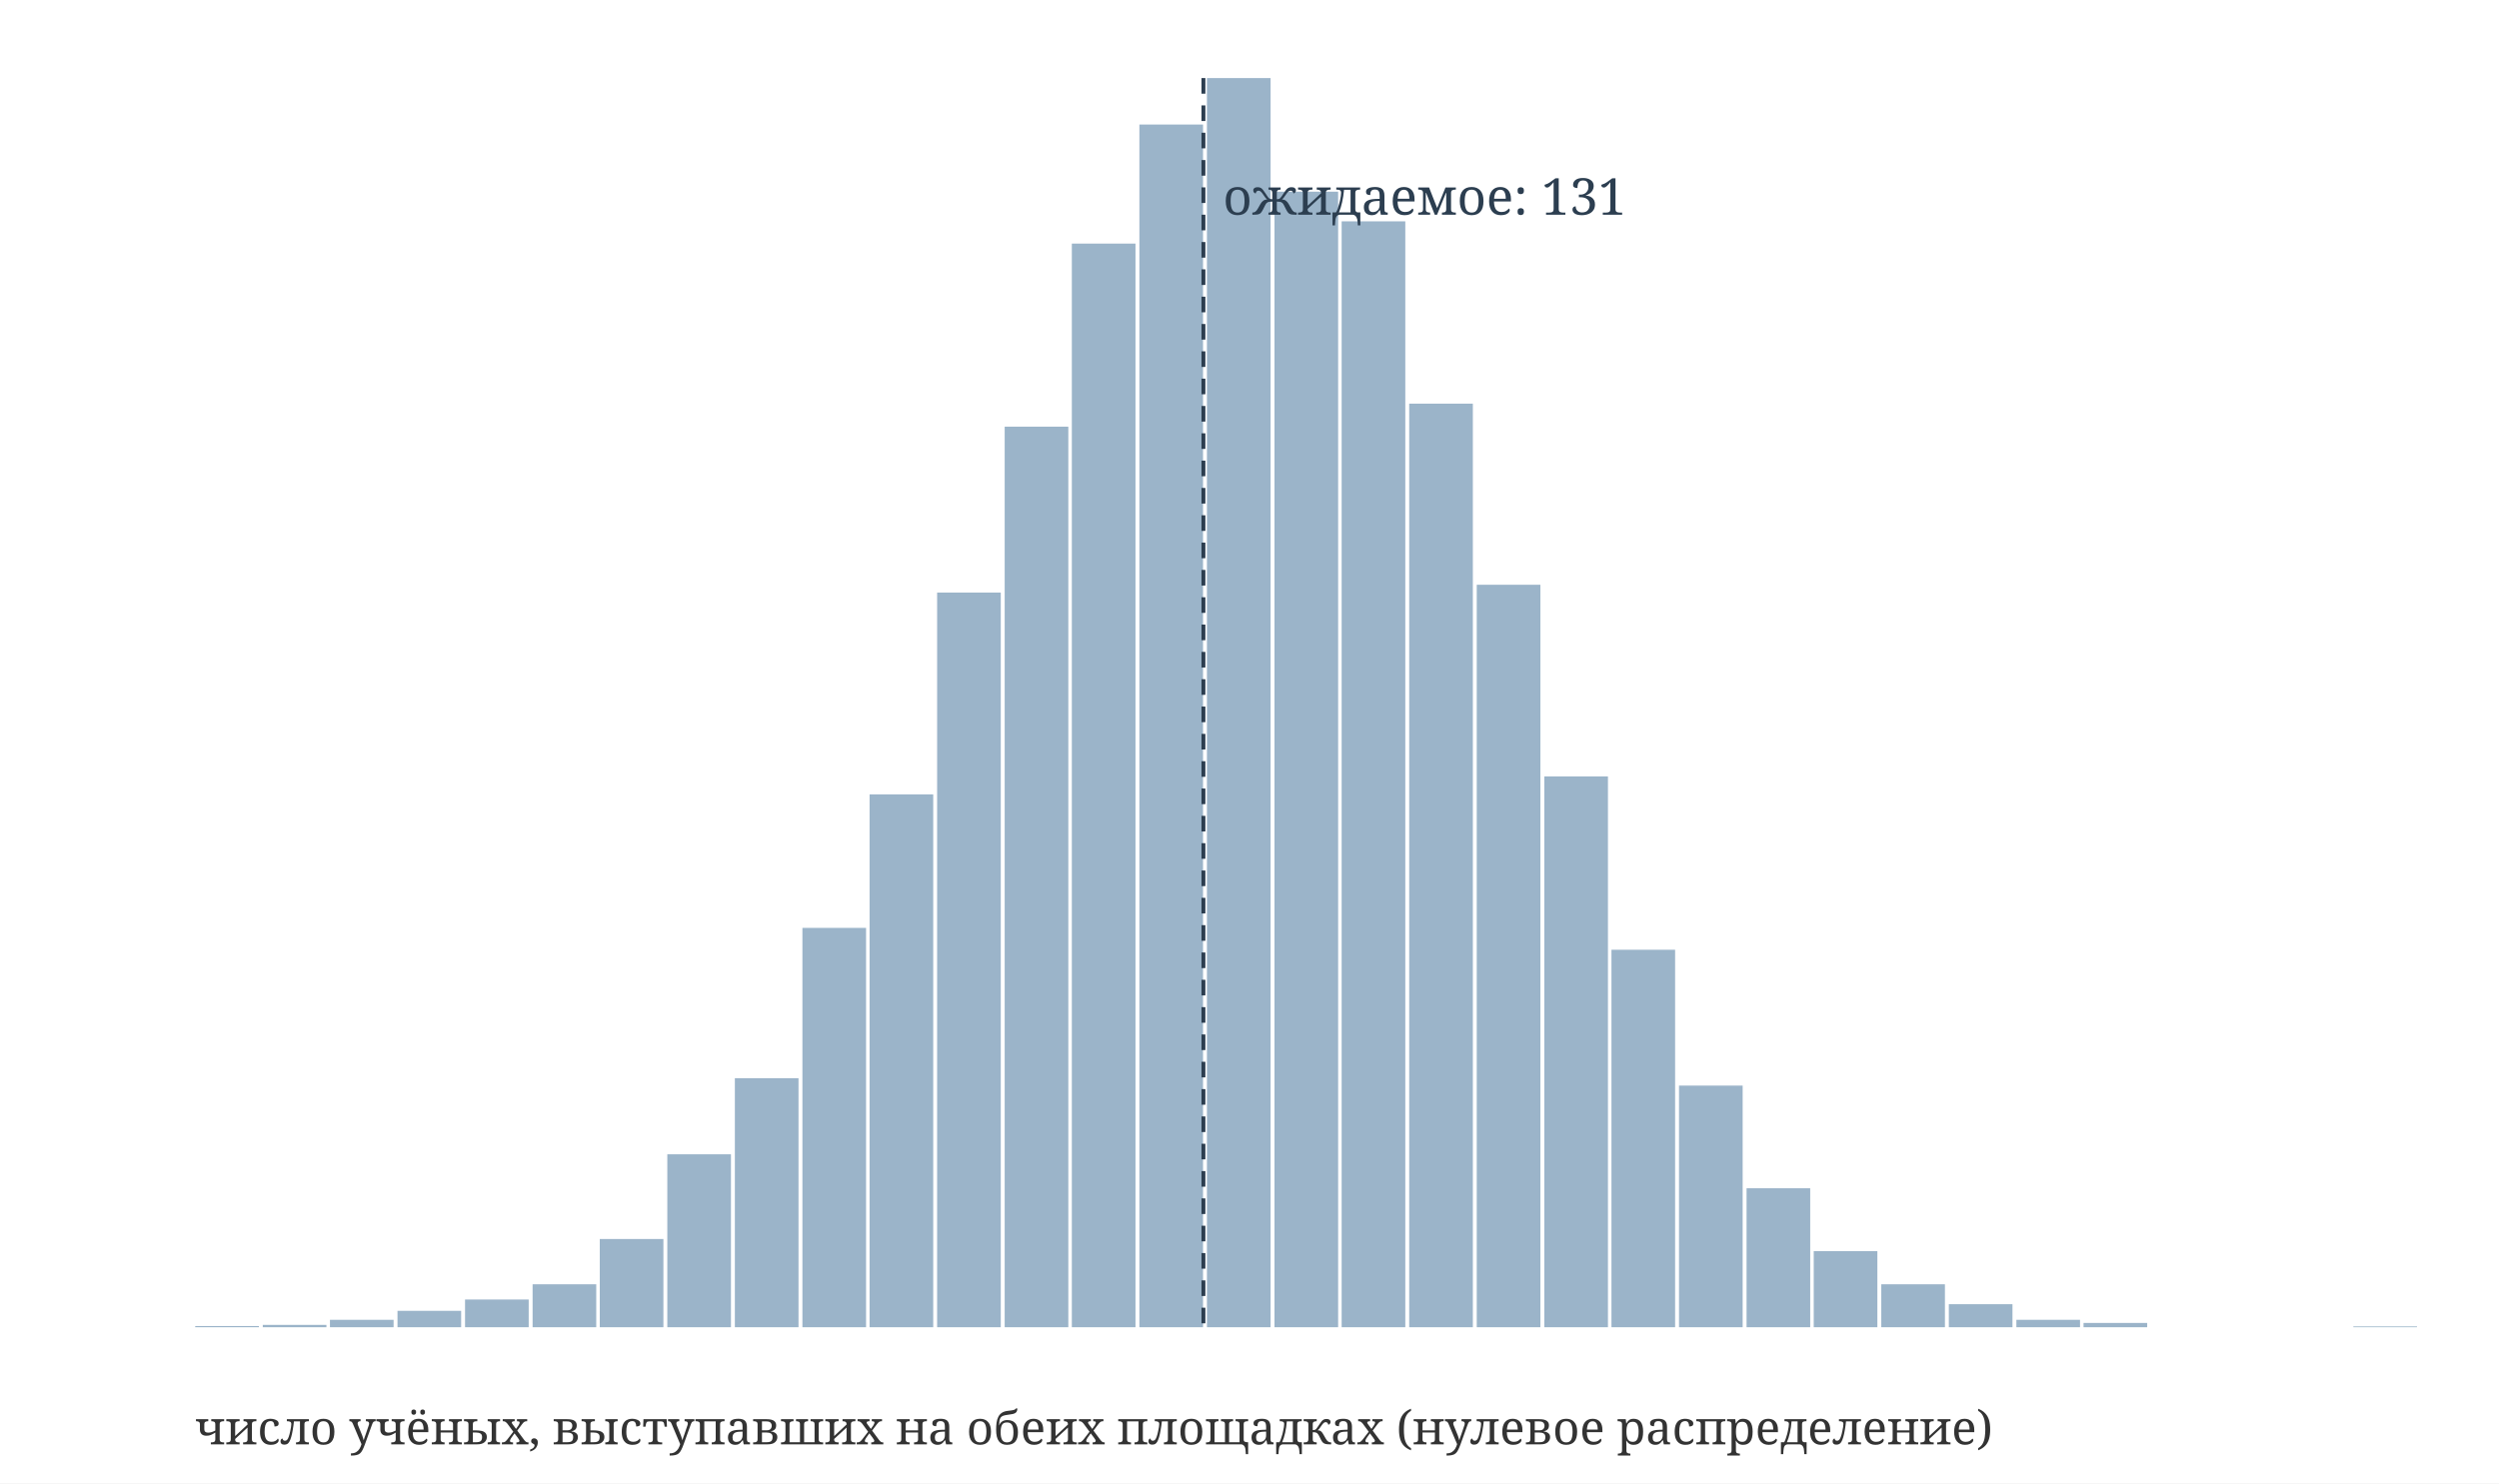
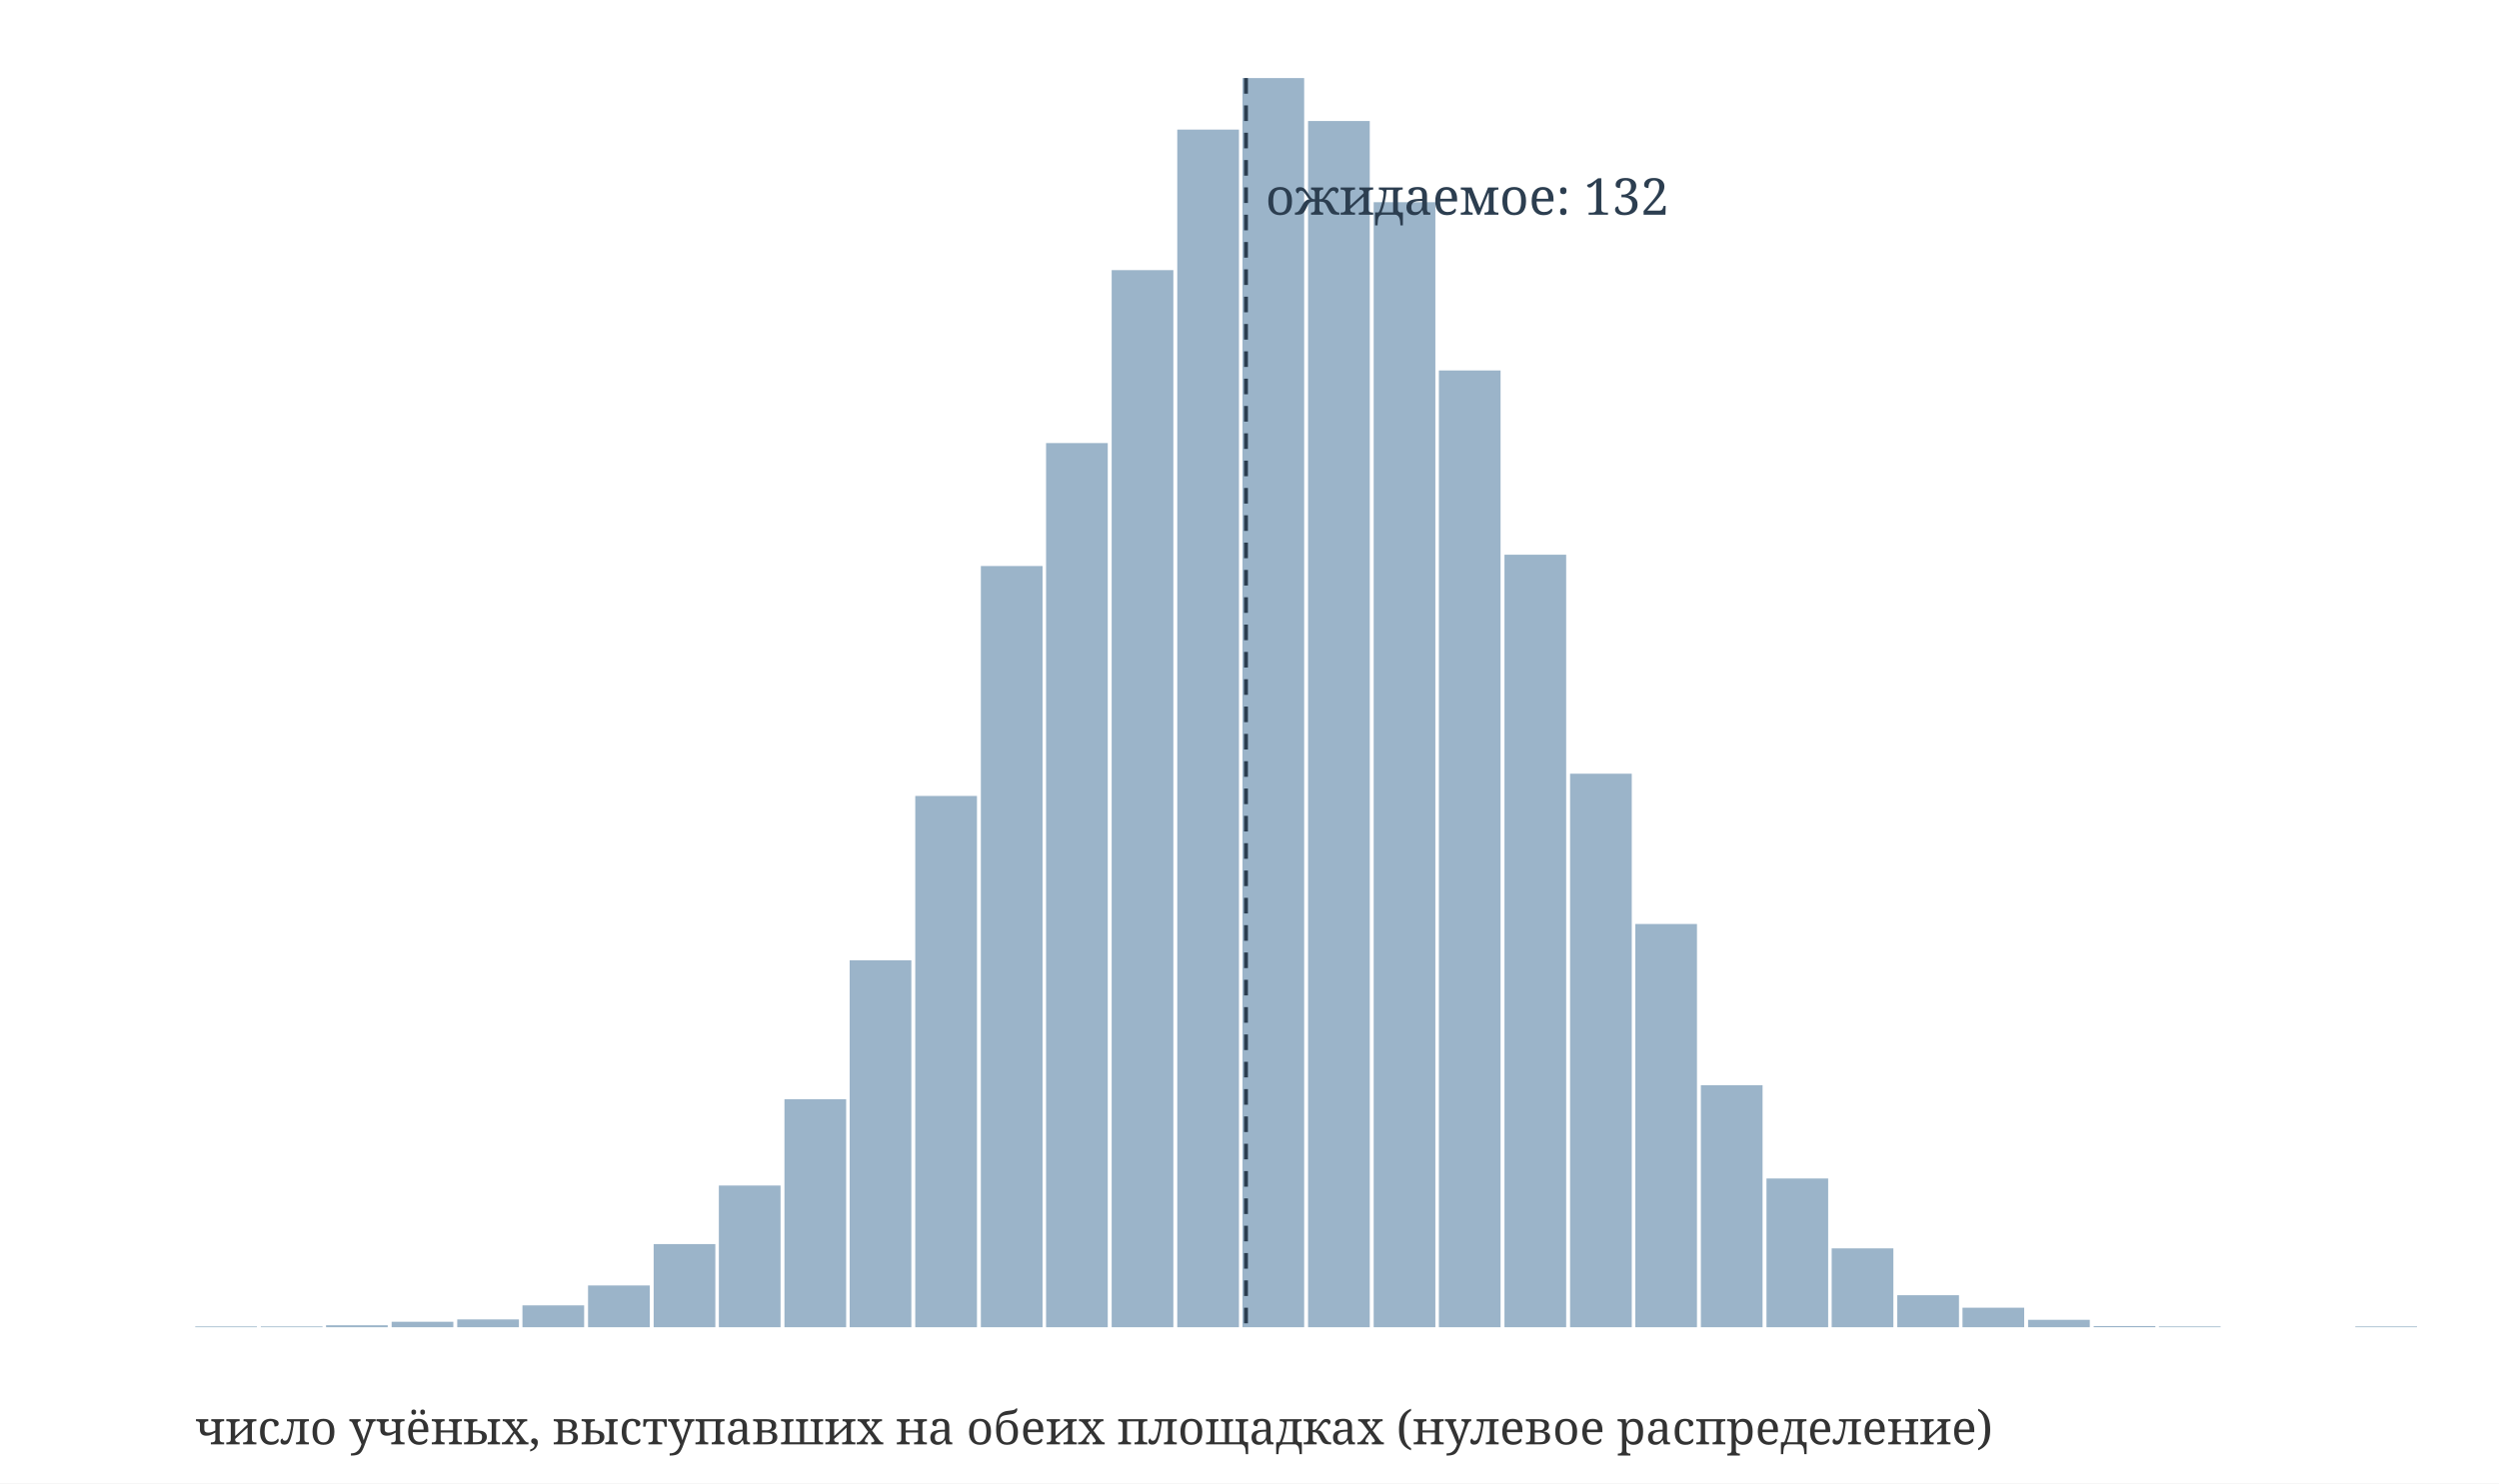
<svg xmlns="http://www.w3.org/2000/svg" width="640" height="380" viewBox="0 0 640 380" font-family="Georgia, serif">
  <rect width="640" height="380" fill="white" />
-   <rect x="50.0" y="339.7" width="16.3" height="0.3" fill="#9bb4c9" />
-   <rect x="67.3" y="339.4" width="16.3" height="0.6" fill="#9bb4c9" />
-   <rect x="84.5" y="338.1" width="16.3" height="1.9" fill="#9bb4c9" />
-   <rect x="101.8" y="335.8" width="16.3" height="4.2" fill="#9bb4c9" />
-   <rect x="119.1" y="332.9" width="16.3" height="7.1" fill="#9bb4c9" />
-   <rect x="136.4" y="329.0" width="16.3" height="11.0" fill="#9bb4c9" />
-   <rect x="153.6" y="317.4" width="16.3" height="22.6" fill="#9bb4c9" />
-   <rect x="170.9" y="295.7" width="16.3" height="44.3" fill="#9bb4c9" />
-   <rect x="188.2" y="276.2" width="16.3" height="63.8" fill="#9bb4c9" />
-   <rect x="205.5" y="237.7" width="16.3" height="102.3" fill="#9bb4c9" />
-   <rect x="222.7" y="203.5" width="16.3" height="136.5" fill="#9bb4c9" />
-   <rect x="240.0" y="151.8" width="16.3" height="188.2" fill="#9bb4c9" />
-   <rect x="257.3" y="109.3" width="16.3" height="230.7" fill="#9bb4c9" />
-   <rect x="274.5" y="62.4" width="16.3" height="277.6" fill="#9bb4c9" />
-   <rect x="291.8" y="31.9" width="16.3" height="308.1" fill="#9bb4c9" />
-   <rect x="309.1" y="20.0" width="16.3" height="320.0" fill="#9bb4c9" />
-   <rect x="326.4" y="49.1" width="16.3" height="290.9" fill="#9bb4c9" />
-   <rect x="343.6" y="56.7" width="16.3" height="283.3" fill="#9bb4c9" />
-   <rect x="360.9" y="103.4" width="16.3" height="236.6" fill="#9bb4c9" />
-   <rect x="378.2" y="149.8" width="16.3" height="190.2" fill="#9bb4c9" />
-   <rect x="395.5" y="198.9" width="16.3" height="141.1" fill="#9bb4c9" />
-   <rect x="412.7" y="243.3" width="16.3" height="96.7" fill="#9bb4c9" />
-   <rect x="430.0" y="278.1" width="16.3" height="61.9" fill="#9bb4c9" />
-   <rect x="447.3" y="304.4" width="16.3" height="35.6" fill="#9bb4c9" />
-   <rect x="464.5" y="320.5" width="16.3" height="19.5" fill="#9bb4c9" />
-   <rect x="481.8" y="329.0" width="16.3" height="11.0" fill="#9bb4c9" />
-   <rect x="499.1" y="334.1" width="16.3" height="5.9" fill="#9bb4c9" />
-   <rect x="516.4" y="338.1" width="16.3" height="1.9" fill="#9bb4c9" />
-   <rect x="533.6" y="338.9" width="16.3" height="1.1" fill="#9bb4c9" />
-   <rect x="550.9" y="340.0" width="16.3" height="0.0" fill="#9bb4c9" />
-   <rect x="568.2" y="340.0" width="16.3" height="0.0" fill="#9bb4c9" />
-   <rect x="585.5" y="340.0" width="16.3" height="0.0" fill="#9bb4c9" />
-   <rect x="602.7" y="339.8" width="16.3" height="0.2" fill="#9bb4c9" />
-   <line x1="-1245.5" y1="20" x2="-1245.5" y2="340" stroke="#c0392b" stroke-width="2.5" />
-   <text x="-1240.5" y="35" fill="#c0392b" font-size="13">наблюдаемое: 41</text>
-   <line x1="308.2" y1="20" x2="308.2" y2="340" stroke="#2c3e50" stroke-dasharray="4 3" />
-   <text x="313.2" y="55" fill="#2c3e50" font-size="13">ожидаемое: 131</text>
+   <rect x="50.0" y="339.8" width="15.8" height="0.2" fill="#9bb4c9" />
+   <rect x="66.8" y="339.8" width="15.8" height="0.2" fill="#9bb4c9" />
+   <rect x="83.5" y="339.5" width="15.8" height="0.5" fill="#9bb4c9" />
+   <rect x="100.3" y="338.6" width="15.8" height="1.4" fill="#9bb4c9" />
+   <rect x="117.1" y="338.0" width="15.8" height="2.0" fill="#9bb4c9" />
+   <rect x="133.8" y="334.4" width="15.8" height="5.6" fill="#9bb4c9" />
+   <rect x="150.6" y="329.3" width="15.8" height="10.7" fill="#9bb4c9" />
+   <rect x="167.4" y="318.7" width="15.8" height="21.3" fill="#9bb4c9" />
+   <rect x="184.1" y="303.7" width="15.8" height="36.3" fill="#9bb4c9" />
+   <rect x="200.9" y="281.6" width="15.8" height="58.4" fill="#9bb4c9" />
+   <rect x="217.6" y="246.0" width="15.8" height="94.0" fill="#9bb4c9" />
+   <rect x="234.4" y="203.9" width="15.8" height="136.1" fill="#9bb4c9" />
+   <rect x="251.2" y="145.0" width="15.8" height="195.0" fill="#9bb4c9" />
+   <rect x="267.9" y="113.5" width="15.8" height="226.5" fill="#9bb4c9" />
+   <rect x="284.7" y="69.2" width="15.8" height="270.8" fill="#9bb4c9" />
+   <rect x="301.5" y="33.2" width="15.8" height="306.8" fill="#9bb4c9" />
+   <rect x="318.2" y="20.0" width="15.8" height="320.0" fill="#9bb4c9" />
+   <rect x="335.0" y="31.0" width="15.8" height="309.0" fill="#9bb4c9" />
+   <rect x="351.8" y="51.8" width="15.8" height="288.2" fill="#9bb4c9" />
+   <rect x="368.5" y="94.9" width="15.8" height="245.1" fill="#9bb4c9" />
+   <rect x="385.3" y="142.1" width="15.8" height="197.9" fill="#9bb4c9" />
+   <rect x="402.1" y="198.2" width="15.8" height="141.8" fill="#9bb4c9" />
+   <rect x="418.8" y="236.7" width="15.8" height="103.3" fill="#9bb4c9" />
+   <rect x="435.6" y="278.0" width="15.8" height="62.0" fill="#9bb4c9" />
+   <rect x="452.4" y="301.9" width="15.8" height="38.1" fill="#9bb4c9" />
+   <rect x="469.1" y="319.8" width="15.8" height="20.2" fill="#9bb4c9" />
+   <rect x="485.9" y="331.8" width="15.8" height="8.2" fill="#9bb4c9" />
+   <rect x="502.6" y="335.0" width="15.8" height="5.0" fill="#9bb4c9" />
+   <rect x="519.4" y="338.1" width="15.8" height="1.9" fill="#9bb4c9" />
+   <rect x="536.2" y="339.7" width="15.8" height="0.3" fill="#9bb4c9" />
+   <rect x="552.9" y="339.8" width="15.8" height="0.2" fill="#9bb4c9" />
+   <rect x="569.7" y="340.0" width="15.8" height="0.0" fill="#9bb4c9" />
+   <rect x="586.5" y="340.0" width="15.8" height="0.0" fill="#9bb4c9" />
+   <rect x="603.2" y="339.8" width="15.8" height="0.2" fill="#9bb4c9" />
+   <line x1="-1190.6" y1="20" x2="-1190.6" y2="340" stroke="#c0392b" stroke-width="2.5" />
+   <text x="-1185.6" y="35" fill="#c0392b" font-size="13">наблюдаемое: 42</text>
+   <line x1="319.1" y1="20" x2="319.1" y2="340" stroke="#2c3e50" stroke-dasharray="4 3" />
+   <text x="324.1" y="55" fill="#2c3e50" font-size="13">ожидаемое: 132</text>
  <text x="50" y="370" font-size="12" fill="#333">число учёных, выступавших на обеих площадках (нулевое распределение)</text>
</svg>
